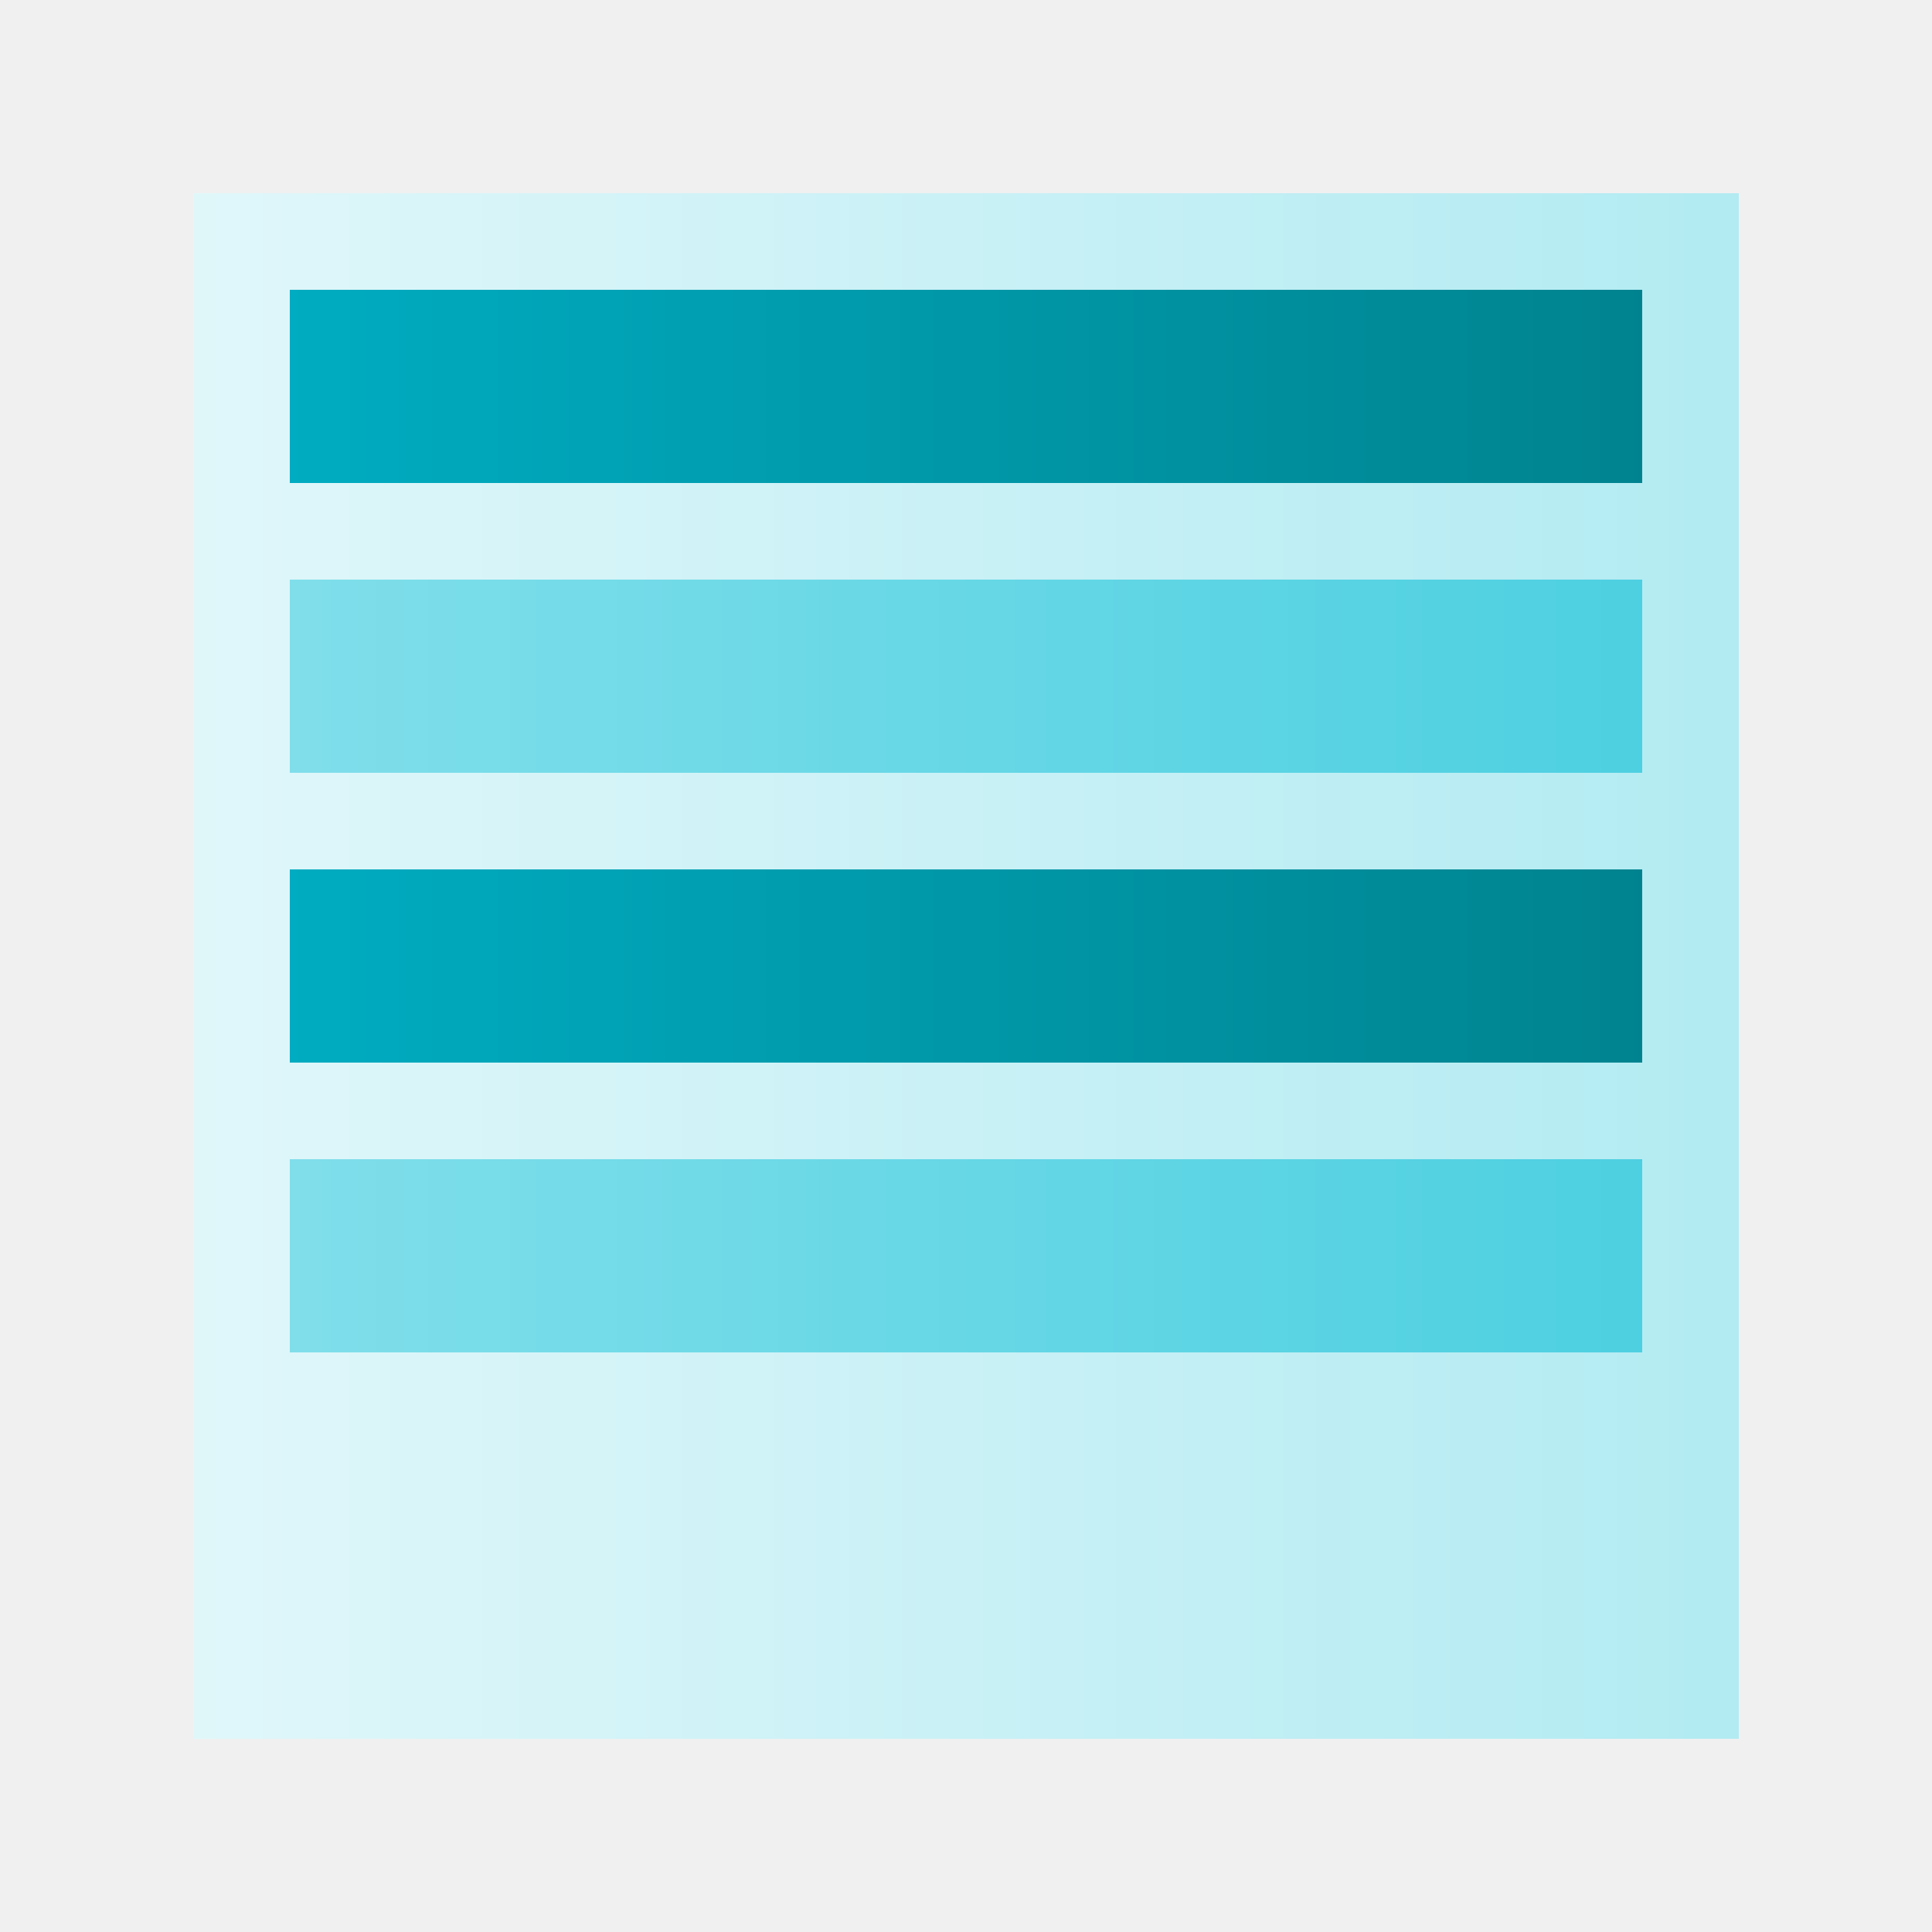
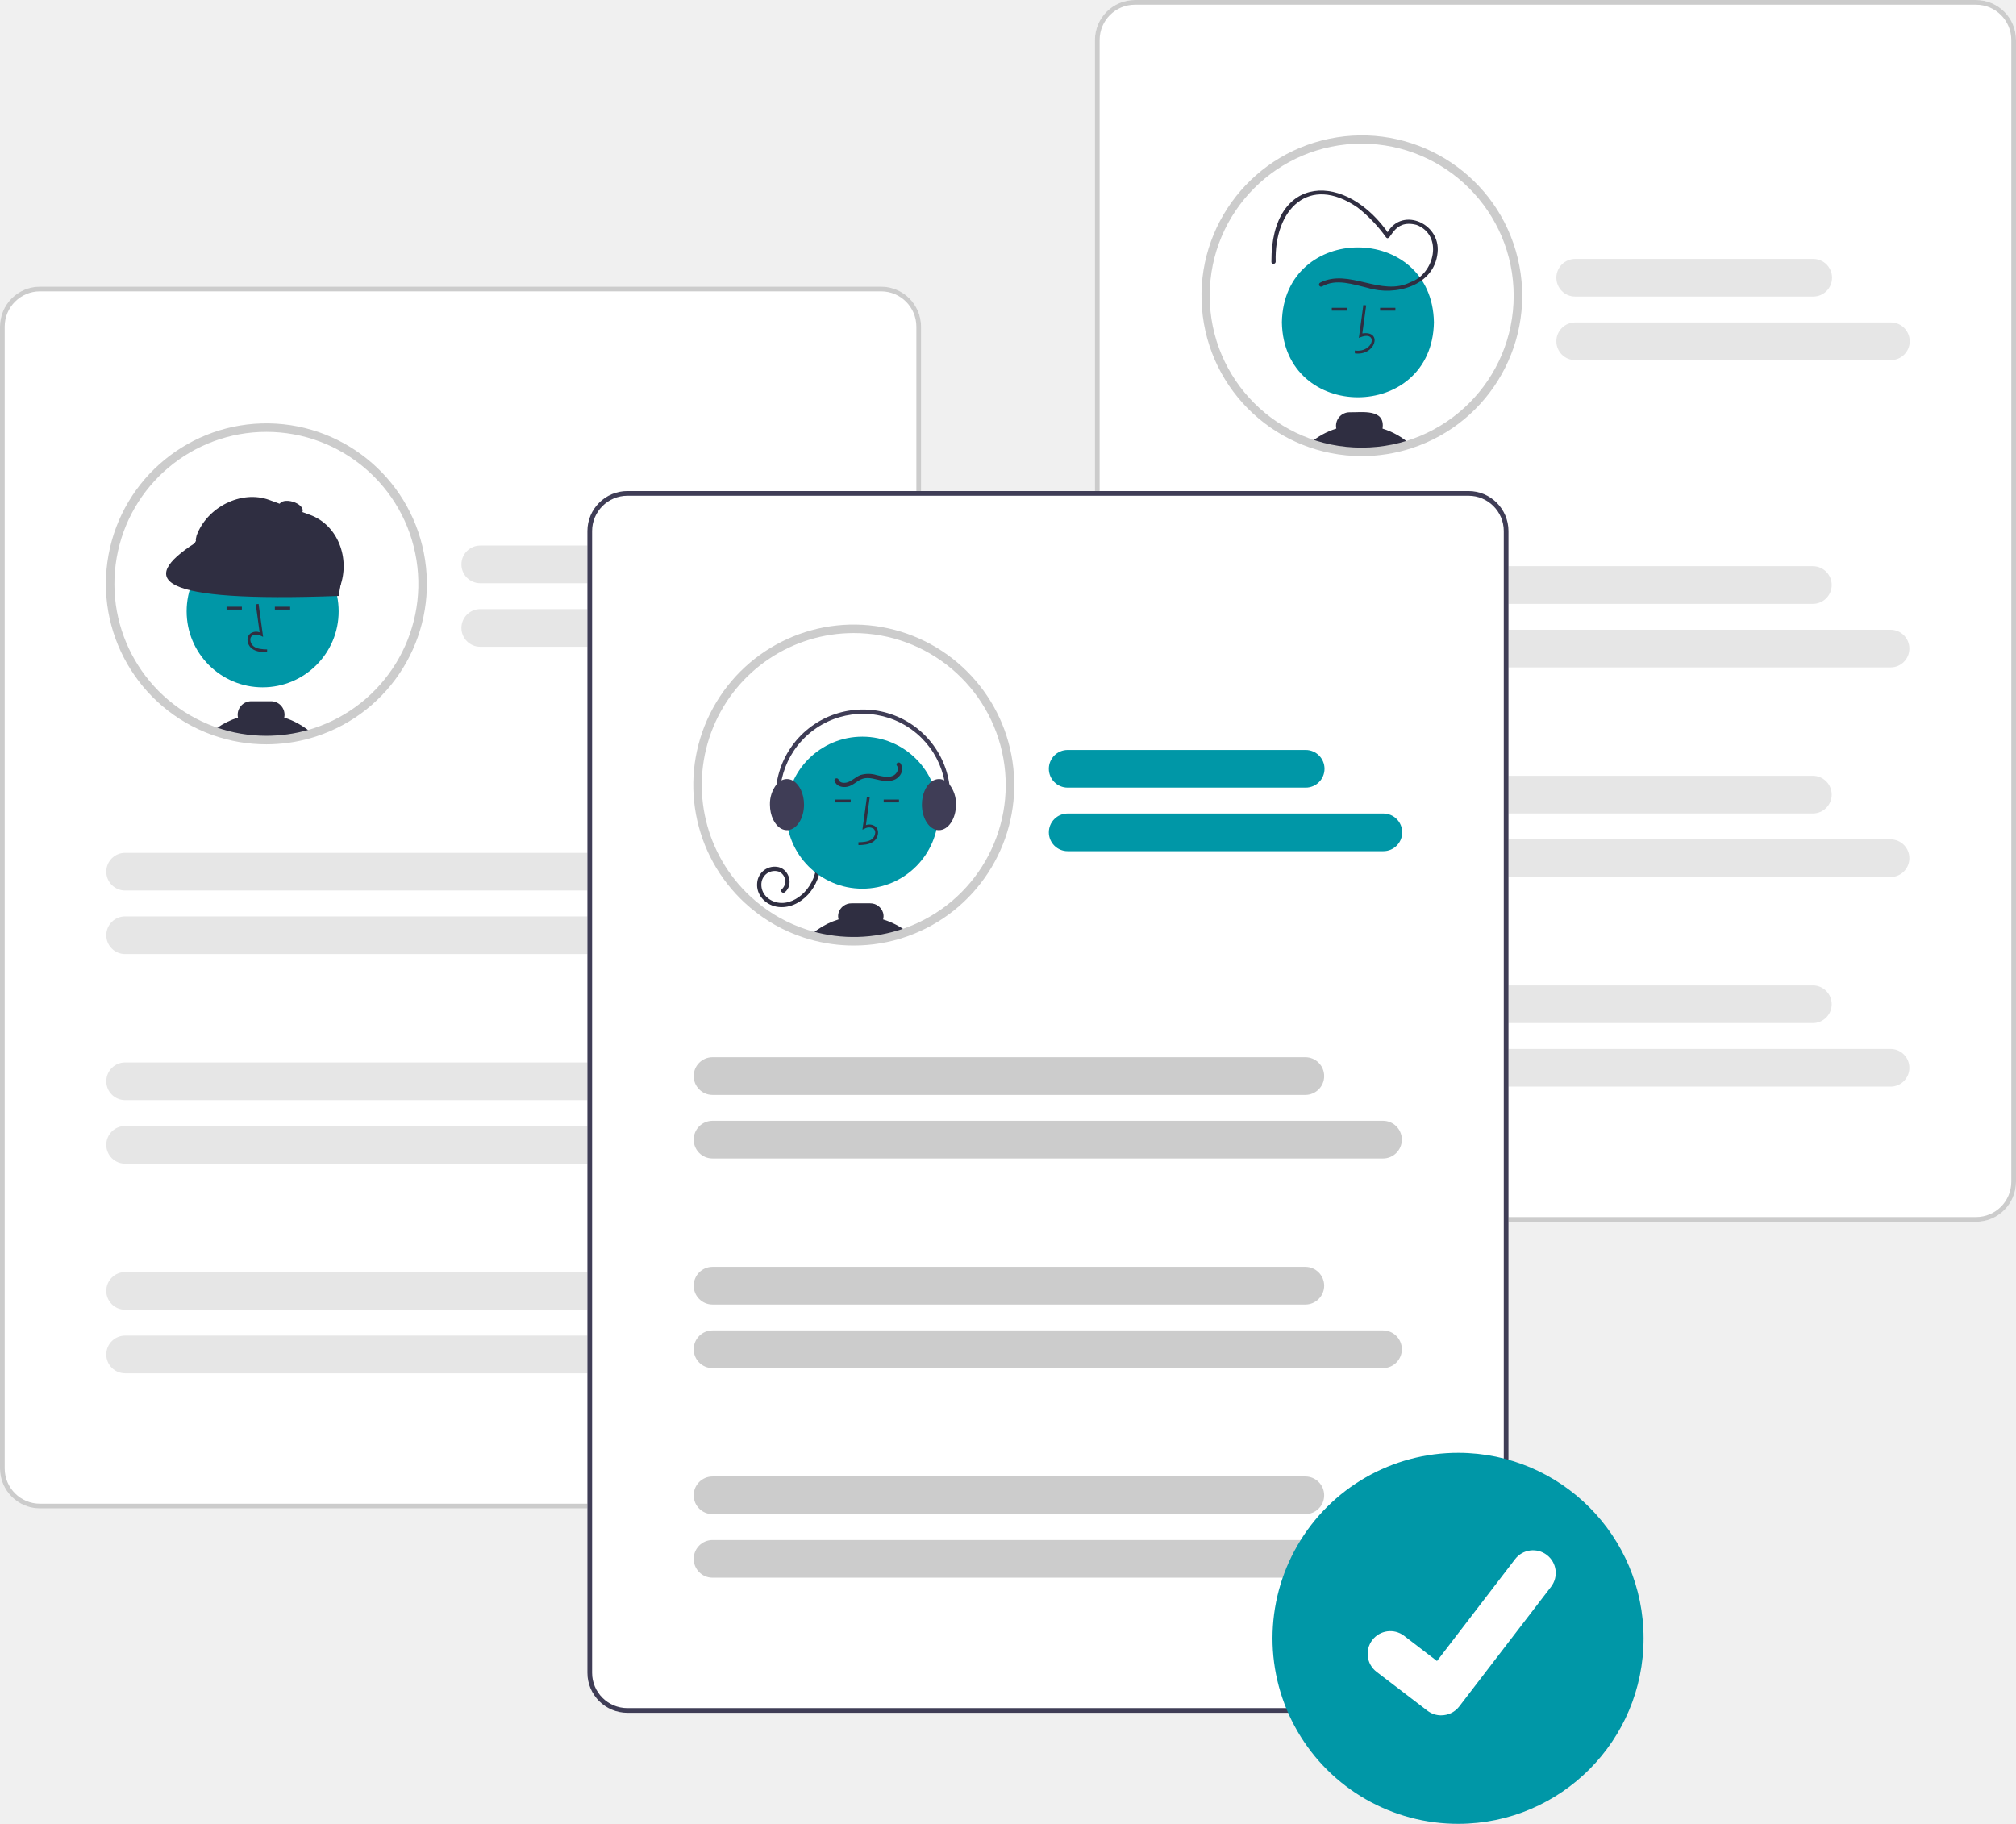
- <svg xmlns="http://www.w3.org/2000/svg" version="1.1" viewBox="0 0 100 100">
-   <defs>
-     <style>
-       .cls-1 {
-         fill: url(#grad1);
-       }
- 
-       .cls-2 {
-         fill: url(#grad2);
-       }
- 
-       .cls-3 {
-         fill: url(#grad3);
-       }
-     </style>
-     <linearGradient id="grad1" x1="0%" y1="0%" x2="100%" y2="0%">
-       <stop offset="0%" style="stop-color:#80deea;stop-opacity:1" />
-       <stop offset="100%" style="stop-color:#4dd0e1;stop-opacity:1" />
-     </linearGradient>
-     <linearGradient id="grad2" x1="0%" y1="0%" x2="100%" y2="0%">
-       <stop offset="0%" style="stop-color:#e0f7fa;stop-opacity:1" />
-       <stop offset="100%" style="stop-color:#b2ebf2;stop-opacity:1" />
-     </linearGradient>
-     <linearGradient id="grad3" x1="0%" y1="0%" x2="100%" y2="0%">
-       <stop offset="0%" style="stop-color:#00acc1;stop-opacity:1" />
-       <stop offset="100%" style="stop-color:#00838f;stop-opacity:1" />
-     </linearGradient>
-   </defs>
-   <g>
-     <g id="Layer_1">
-       <rect class="cls-2" x="10" y="10" width="80" height="80" />
-       <rect class="cls-3" x="15" y="15" width="70" height="10" />
-       <rect class="cls-1" x="15" y="30" width="70" height="10" />
-       <rect class="cls-3" x="15" y="45" width="70" height="10" />
-       <rect class="cls-1" x="15" y="60" width="70" height="10" />
-     </g>
-   </g>
+ <svg xmlns="http://www.w3.org/2000/svg" width="697.963" height="631.463" viewBox="0 0 697.963 631.463" role="img" artist="Katerina Limpitsouni" source="https://undraw.co/">
+   <path d="M556.072,656.52H264.848a13.845,13.845,0,0,1-13.829-13.829V247.342a13.845,13.845,0,0,1,13.829-13.829H556.072a13.845,13.845,0,0,1,13.829,13.829V642.691A13.845,13.845,0,0,1,556.072,656.52Z" transform="translate(-251.0186 -134.2684)" fill="#fff" />
+   <path d="M397.332,336.403a54.107,54.107,0,0,1-37.341,51.444c-.325.103-.649.207-.979.305-1.406.433-2.832.802-4.283,1.116a53.172,53.172,0,0,1-7.971,1.106q-1.748.118-3.516.118a53.995,53.995,0,0,1-17.884-3.029c-.167-.059-.334-.118-.497-.177a54.095,54.095,0,1,1,72.47-50.884Z" transform="translate(-251.0186 -134.2684)" fill="#fff" />
+   <circle cx="90.928" cy="211.655" r="26.317" fill="#0097a7" />
+   <path d="M343.482,360.103l.027-.983c-1.83-.051-3.443-.166-4.655-1.051a3.023,3.023,0,0,1-1.171-2.227,1.728,1.728,0,0,1,.567-1.423,2.979,2.979,0,0,1,3.043-.027l.814.373L340.547,343.361l-.974.134,1.327,9.7a3.472,3.472,0,0,0-3.284.473,2.69,2.69,0,0,0-.915,2.209,3.999,3.999,0,0,0,1.574,2.986C339.832,360,341.856,360.057,343.482,360.103Z" transform="translate(-251.0186 -134.2684)" fill="#2f2e41" />
+   <rect x="78.439" y="210.063" width="5.297" height="0.983" fill="#2f2e41" />
+   <rect x="95.158" y="210.063" width="5.297" height="0.983" fill="#2f2e41" />
+   <path d="M349.423,382.714a4.814,4.814,0,0,0,.108-.983,4.679,4.679,0,0,0-4.671-4.671h-6.884a4.676,4.676,0,0,0-4.671,4.671,4.543,4.543,0,0,0,.108.988,26.424,26.424,0,0,0-7.282,3.604c-.433.3-.861.624-1.269.964.162.059.329.118.497.177a53.995,53.995,0,0,0,17.884,3.029q1.77,0,3.516-.118a53.172,53.172,0,0,0,7.971-1.106c1.451-.315,2.877-.683,4.283-1.116A26.65,26.65,0,0,0,349.423,382.714Z" transform="translate(-251.0186 -134.2684)" fill="#2f2e41" />
+   <path d="M348.538,389.751a3.618,3.618,0,0,0-1.78.625,53.172,53.172,0,0,0,7.971-1.106Z" transform="translate(-251.0186 -134.2684)" fill="#2f2e41" />
+   <path d="M365.814,339.672,320.096,322.947a1.967,1.967,0,0,1-1.171-2.523l.155-.731c3.57-9.76,15.405-15.902,25.165-12.332l14.068,5.147c9.76,3.57,14.002,15.127,10.431,24.887l-.407,1.105A1.967,1.967,0,0,1,365.814,339.672Z" transform="translate(-251.0186 -134.2684)" fill="#2f2e41" />
+   <path d="M368.276,340.6c-63.721,2.351-69.289-5.655-49.874-18.245l4.119-7.579L369.727,331.986Z" transform="translate(-251.0186 -134.2684)" fill="#2f2e41" />
+   <ellipse cx="351.779" cy="310.104" rx="2.213" ry="4.18" transform="translate(-297.4833 423.4543) rotate(-73.26954)" fill="#2f2e41" />
+   <path d="M343.242,391.968a55.43,55.43,0,0,1-18.372-3.112l-.513-.183a55.565,55.565,0,1,1,36.089.577c-.349.111-.678.216-1.013.315-1.397.43-2.878.816-4.392,1.144a54.763,54.763,0,0,1-8.193,1.137C345.664,391.927,344.448,391.968,343.242,391.968Zm0-108.179a52.622,52.622,0,0,0-17.88,102.11l.487.174a52.474,52.474,0,0,0,17.392,2.945c1.14,0,2.289-.039,3.416-.115a51.87,51.87,0,0,0,7.758-1.076c1.432-.31,2.832-.675,4.161-1.084.329-.098.641-.198.954-.297A52.622,52.622,0,0,0,343.242,283.789Z" transform="translate(-251.0186 -134.2684)" fill="#ccc" />
+   <path d="M269.607,502.682" transform="translate(-251.0186 -134.2684)" fill="#f2f2f2" />
+   <path d="M556.072,656.52H264.848a13.845,13.845,0,0,1-13.829-13.829V247.342a13.845,13.845,0,0,1,13.829-13.829H556.072a13.845,13.845,0,0,1,13.829,13.829V642.691A13.845,13.845,0,0,1,556.072,656.52ZM264.848,235.14a12.216,12.216,0,0,0-12.202,12.202V642.691a12.216,12.216,0,0,0,12.202,12.202H556.072a12.216,12.216,0,0,0,12.202-12.202V247.342a12.216,12.216,0,0,0-12.202-12.202Z" transform="translate(-251.0186 -134.2684)" fill="#ccc" />
+   <path d="M499.695,336.193H417.288a6.519,6.519,0,0,1,0-13.039H499.695a6.519,6.519,0,1,1,0,13.039Z" transform="translate(-251.0186 -134.2684)" fill="#e6e6e6" />
+   <path d="M526.587,358.195H417.288a6.519,6.519,0,0,1,0-13.039h109.299a6.519,6.519,0,0,1,0,13.039Z" transform="translate(-251.0186 -134.2684)" fill="#e6e6e6" />
+   <path d="M499.575,442.585H294.333a6.519,6.519,0,1,1,0-13.039H499.575a6.519,6.519,0,0,1,0,13.039Z" transform="translate(-251.0186 -134.2684)" fill="#e6e6e6" />
+   <path d="M526.467,464.587H294.333a6.519,6.519,0,1,1,0-13.039H526.467a6.519,6.519,0,1,1,0,13.039Z" transform="translate(-251.0186 -134.2684)" fill="#e6e6e6" />
+   <path d="M499.575,515.158H294.333a6.519,6.519,0,1,1,0-13.039H499.575a6.519,6.519,0,0,1,0,13.039Z" transform="translate(-251.0186 -134.2684)" fill="#e6e6e6" />
+   <path d="M526.467,537.16H294.333a6.519,6.519,0,1,1,0-13.039H526.467a6.519,6.519,0,1,1,0,13.039Z" transform="translate(-251.0186 -134.2684)" fill="#e6e6e6" />
+   <path d="M499.575,587.731H294.333a6.519,6.519,0,1,1,0-13.039H499.575a6.519,6.519,0,0,1,0,13.039Z" transform="translate(-251.0186 -134.2684)" fill="#e6e6e6" />
+   <path d="M526.467,609.733H294.333a6.519,6.519,0,1,1,0-13.039H526.467a6.519,6.519,0,1,1,0,13.039Z" transform="translate(-251.0186 -134.2684)" fill="#e6e6e6" />
+   <path d="M935.152,557.276l-291.225 0a13.845,13.845,0,0,1-13.829-13.829l-0-395.35a13.845,13.845,0,0,1,13.829-13.829l291.225-0a13.845,13.845,0,0,1,13.829,13.829l0,395.35A13.845,13.845,0,0,1,935.152,557.276Z" transform="translate(-251.0186 -134.2684)" fill="#fff" />
+   <path d="M935.152,557.276l-291.225 0a13.845,13.845,0,0,1-13.829-13.829l-0-395.35a13.845,13.845,0,0,1,13.829-13.829l291.225-0a13.845,13.845,0,0,1,13.829,13.829l0,395.35A13.845,13.845,0,0,1,935.152,557.276ZM643.927,135.896a12.216,12.216,0,0,0-12.202,12.202l0,395.349a12.216,12.216,0,0,0,12.202,12.202l291.225-0A12.216,12.216,0,0,0,947.354,543.447l-0-395.35A12.216,12.216,0,0,0,935.152,135.895Z" transform="translate(-251.0186 -134.2684)" fill="#ccc" />
+   <path d="M776.548,236.62a54.09,54.09,0,1,1-54.09-54.09A54.107,54.107,0,0,1,776.548,236.62Z" transform="translate(-251.0186 -134.2684)" fill="#fff" />
+   <path d="M747.458,245.876c-.591,34.593-52.047,34.588-52.633-.001C695.415,211.282,746.872,211.288,747.458,245.876Z" transform="translate(-251.0186 -134.2684)" fill="#0097a7" />
+   <path d="M720.097,256.613l-.027-.983c6.778.905,8.238-7.496,1.402-4.355l1.56-11.403.974.133-1.327,9.7C729.876,248.633,727.214,257.596,720.097,256.613Z" transform="translate(-251.0186 -134.2684)" fill="#2f2e41" />
+   <rect x="477.806" y="106.573" width="5.297" height="0.983" fill="#2f2e41" />
+   <rect x="461.087" y="106.573" width="5.297" height="0.983" fill="#2f2e41" />
+   <path d="M729.672,282.67c1.033-6.968-7.125-5.591-11.442-5.66a4.68,4.68,0,0,0-4.563,5.655,25.588,25.588,0,0,0-9.092,5.016,54.324,54.324,0,0,0,34.632.384A25.457,25.457,0,0,0,729.672,282.67Z" transform="translate(-251.0186 -134.2684)" fill="#2f2e41" />
+   <path d="M708.769,233.429c4.877-2.819,10.792-.656,15.829.526,9.558,2.938,22.962-.741,24.124-12.127,1.21-10.589-13.276-16.491-17.906-5.952l1.348-.176c-15.016-22.315-41.135-21.469-40.963,9.211-.056.948,1.42.945,1.475-.001-.553-18.079,11.412-30.438,28.326-18.819a49.831,49.831,0,0,1,9.889,10.354c1.761,1.974,2.144-6.527,10.575-4.301,9.278,3.594,6.251,16.88-2.042,19.797-10.247,5.235-21.344-4.915-31.399.214a.738.738,0,0,0,.745,1.274Z" transform="translate(-251.0186 -134.2684)" fill="#2f2e41" />
+   <path d="M722.459,292.185a55.518,55.518,0,1,1,17.204-2.718A55.431,55.431,0,0,1,722.459,292.185Zm-0-108.179A52.622,52.622,0,1,0,775.073,236.62,52.674,52.674,0,0,0,722.459,184.006Z" transform="translate(-251.0186 -134.2684)" fill="#ccc" />
+   <path d="M878.774,236.949l-82.407 0a6.519,6.519,0,0,1,0-13.039l82.407-0a6.519,6.519,0,1,1,0,13.039Z" transform="translate(-251.0186 -134.2684)" fill="#e6e6e6" />
+   <path d="M905.667,258.951l-109.299 0a6.519,6.519,0,1,1,0-13.039l109.299-0a6.519,6.519,0,0,1,0,13.039Z" transform="translate(-251.0186 -134.2684)" fill="#e6e6e6" />
+   <path d="M878.655,343.34l-205.241 0a6.519,6.519,0,0,1,0-13.039l205.241-0a6.519,6.519,0,1,1,0,13.039Z" transform="translate(-251.0186 -134.2684)" fill="#e6e6e6" />
+   <path d="M905.547,365.343l-232.134 0a6.519,6.519,0,1,1,0-13.039l232.134-0a6.519,6.519,0,0,1,0,13.039Z" transform="translate(-251.0186 -134.2684)" fill="#e6e6e6" />
+   <path d="M878.655,415.913l-205.241 0a6.519,6.519,0,0,1,0-13.039l205.241-0a6.519,6.519,0,0,1,0,13.039Z" transform="translate(-251.0186 -134.2684)" fill="#e6e6e6" />
+   <path d="M905.547,437.916l-232.134 0a6.519,6.519,0,1,1,0-13.039l232.134-0a6.519,6.519,0,0,1,0,13.039Z" transform="translate(-251.0186 -134.2684)" fill="#e6e6e6" />
+   <path d="M878.655,488.486l-205.241 0a6.519,6.519,0,1,1,0-13.039l205.241-0a6.519,6.519,0,1,1,0,13.039Z" transform="translate(-251.0186 -134.2684)" fill="#e6e6e6" />
+   <path d="M905.547,510.489l-232.134 0a6.519,6.519,0,1,1,0-13.039l232.134-0a6.519,6.519,0,0,1,0,13.039Z" transform="translate(-251.0186 -134.2684)" fill="#e6e6e6" />
+   <path d="M759.441,727.293H468.217a13.845,13.845,0,0,1-13.829-13.829V318.114a13.845,13.845,0,0,1,13.829-13.829H759.441a13.845,13.845,0,0,1,13.829,13.829v395.349A13.845,13.845,0,0,1,759.441,727.293Z" transform="translate(-251.0186 -134.2684)" fill="#fff" />
+   <path d="M492.506,406.064a53.926,53.926,0,0,0,15.902,38.31c.423.418.856.836,1.293,1.244a54.014,54.014,0,0,0,8.586,6.545c.59.364,1.18.713,1.785,1.052a53.784,53.784,0,0,0,9.775,4.293c.585.192,1.18.374,1.775.541a54.313,54.313,0,0,0,32.857-.924c.206-.074.413-.148.615-.221a54.094,54.094,0,1,0-72.588-50.839Z" transform="translate(-251.0186 -134.2684)" fill="#fff" />
+   <path d="M535.173,432.575a16.761,16.761,0,0,1-4.329,11.347c-2.781,3.052-6.922,5.076-11.1,4.239-3.847-.771-6.974-4.134-6.584-8.202a6.076,6.076,0,0,1,7.507-5.456c3.655.948,5.111,6.216,2.066,8.688-.731.593-1.781-.444-1.043-1.043a3.684,3.684,0,0,0-1.039-6.107,4.63,4.63,0,0,0-6.03,4.094c-.241,3.429,2.386,6.012,5.608,6.62,3.485.658,6.941-1.126,9.302-3.588a15.221,15.221,0,0,0,4.167-10.593.738.738,0,0,1,1.475,0Z" transform="translate(-251.0186 -134.2684)" fill="#2f2e41" />
+   <circle cx="298.559" cy="281.368" r="26.317" fill="#0097a7" />
+   <path d="M548.231,426.866l-.027-.983c1.83-.051,3.443-.166,4.655-1.051a3.023,3.023,0,0,0,1.171-2.227,1.728,1.728,0,0,0-.567-1.423,2.979,2.979,0,0,0-3.043-.027l-.814.373,1.56-11.403.974.134-1.327,9.7a3.472,3.472,0,0,1,3.284.473,2.69,2.69,0,0,1,.915,2.209,3.999,3.999,0,0,1-1.574,2.986C551.881,426.763,549.857,426.82,548.231,426.866Z" transform="translate(-251.0186 -134.2684)" fill="#2f2e41" />
+   <rect x="305.94" y="276.826" width="5.297" height="0.983" fill="#2f2e41" />
+   <rect x="289.222" y="276.826" width="5.297" height="0.983" fill="#2f2e41" />
+   <path d="M531.622,458.049a54.313,54.313,0,0,0,32.857-.924c.206-.074.413-.148.615-.221a26.195,26.195,0,0,0-8.335-4.308,4.193,4.193,0,0,0-.01-2.311,4.651,4.651,0,0,0-4.499-3.265H545.838a4.635,4.635,0,0,0-4.489,3.26,4.211,4.211,0,0,0-.01,2.316,26.222,26.222,0,0,0-7.435,3.644q-.686.479-1.328,1.003C532.252,457.503,531.932,457.774,531.622,458.049Z" transform="translate(-251.0186 -134.2684)" fill="#2f2e41" />
+   <path d="M570.193,412.845c0,4.435,2.183,8.113,5.02,8.753a4.058,4.058,0,0,0,.88.098c3.25,0,5.901-3.968,5.901-8.851a10.869,10.869,0,0,0-2.272-6.973,5.694,5.694,0,0,0-1.736-1.411,4.114,4.114,0,0,0-1.893-.467,4.314,4.314,0,0,0-2.513.846C571.58,406.256,570.193,409.309,570.193,412.845Z" transform="translate(-251.0186 -134.2684)" fill="#3f3d56" />
+   <path d="M517.579,412.845c0,3.816,1.613,7.071,3.875,8.315a4.2,4.2,0,0,0,2.026.536,3.801,3.801,0,0,0,.472-.029c3.029-.359,5.429-4.175,5.429-8.822,0-3.722-1.539-6.914-3.713-8.217a4.217,4.217,0,0,0-2.188-.634,4.114,4.114,0,0,0-1.893.467,5.726,5.726,0,0,0-1.741,1.416A10.89,10.89,0,0,0,517.579,412.845Z" transform="translate(-251.0186 -134.2684)" fill="#3f3d56" />
+   <path d="M521.821,420.311a.738.738,0,0,0,.699-.974,28.765,28.765,0,1,1,55.411-3.233.738.738,0,0,0,1.443.304,30.241,30.241,0,1,0-58.252,3.4A.738.738,0,0,0,521.821,420.311Z" transform="translate(-251.0186 -134.2684)" fill="#3f3d56" />
+   <path d="M562.797,398.586a3.688,3.688,0,0,1-.57,4.566c-1.429,1.596-3.707,1.697-5.685,1.4-2.22-.332-4.574-1.372-6.822-.672-1.915.597-3.282,2.335-5.272,2.771-1.765.387-3.875-.125-4.494-2.006-.297-.904,1.127-1.291,1.422-.392.4,1.217,2.128,1.193,3.118.856,1.587-.54,2.81-1.854,4.369-2.482a9.56,9.56,0,0,1,5.706.016c1.764.397,3.795.986,5.553.244,1.301-.549,2.336-2.279,1.4-3.556-.562-.767.718-1.503,1.274-.745Z" transform="translate(-251.0186 -134.2684)" fill="#2f2e41" />
+   <path d="M546.595,461.629a55.462,55.462,0,0,1-15.382-2.163c-.588-.165-1.205-.353-1.825-.556a55.416,55.416,0,0,1-10.04-4.409c-.599-.336-1.2-.69-1.835-1.082a55.612,55.612,0,0,1-8.819-6.723c-.447-.417-.89-.845-1.322-1.272a55.56,55.56,0,1,1,58.227,12.866c-.203.074-.413.149-.623.224A55.436,55.436,0,0,1,546.595,461.629Zm0-108.179a52.617,52.617,0,0,0-37.146,89.88c.408.403.831.811,1.258,1.21a52.668,52.668,0,0,0,8.352,6.367c.602.371,1.169.705,1.734,1.022a52.446,52.446,0,0,0,9.509,4.176c.584.191,1.161.367,1.718.524a52.837,52.837,0,0,0,31.971-.896l.596-.215a52.621,52.621,0,0,0-17.992-102.068Z" transform="translate(-251.0186 -134.2684)" fill="#ccc" />
+   <path d="M759.441,727.293H468.217a13.845,13.845,0,0,1-13.829-13.829V318.114a13.845,13.845,0,0,1,13.829-13.829H759.441a13.845,13.845,0,0,1,13.829,13.829v395.349A13.845,13.845,0,0,1,759.441,727.293ZM468.217,305.912a12.216,12.216,0,0,0-12.202,12.202v395.349a12.216,12.216,0,0,0,12.202,12.202H759.441a12.216,12.216,0,0,0,12.202-12.202V318.114A12.216,12.216,0,0,0,759.441,305.912Z" transform="translate(-251.0186 -134.2684)" fill="#3f3d56" />
+   <path d="M703.064,406.965H620.657a6.519,6.519,0,1,1,0-13.039h82.407a6.519,6.519,0,1,1,0,13.039Z" transform="translate(-251.0186 -134.2684)" fill="#0097a7" />
+   <path d="M729.956,428.968H620.657a6.519,6.519,0,1,1,0-13.039h109.299a6.519,6.519,0,0,1,0,13.039Z" transform="translate(-251.0186 -134.2684)" fill="#0097a7" />
+   <path d="M702.944,513.357H497.702a6.519,6.519,0,0,1,0-13.039H702.944a6.519,6.519,0,0,1,0,13.039Z" transform="translate(-251.0186 -134.2684)" fill="#ccc" />
+   <path d="M729.836,535.36H497.702a6.519,6.519,0,0,1,0-13.039H729.836a6.519,6.519,0,0,1,0,13.039Z" transform="translate(-251.0186 -134.2684)" fill="#ccc" />
+   <path d="M702.944,585.93H497.702a6.519,6.519,0,0,1,0-13.039H702.944a6.519,6.519,0,0,1,0,13.039Z" transform="translate(-251.0186 -134.2684)" fill="#ccc" />
+   <path d="M729.836,607.933H497.702a6.519,6.519,0,0,1,0-13.039H729.836a6.519,6.519,0,0,1,0,13.039Z" transform="translate(-251.0186 -134.2684)" fill="#ccc" />
+   <path d="M702.944,658.503H497.702a6.519,6.519,0,0,1,0-13.039H702.944a6.519,6.519,0,0,1,0,13.039Z" transform="translate(-251.0186 -134.2684)" fill="#ccc" />
+   <path d="M729.836,680.506H497.702a6.519,6.519,0,0,1,0-13.039H729.836a6.519,6.519,0,1,1,0,13.039Z" transform="translate(-251.0186 -134.2684)" fill="#ccc" />
+   <path d="M756.062,637.268a64.232,64.232,0,1,0-0,128.463h0a64.232,64.232,0,0,0,0-128.463Z" transform="translate(-251.0186 -134.2684)" fill="#0097a7" />
+   <path id="ba2462e0-2d61-4715-874d-575d790dfdd0-6074" data-name="f276b720-7c73-4755-84a7-b208d54eb1fc" d="M749.968,728.176a7.796,7.796,0,0,1-4.69-1.559l-.084-.063-17.664-13.512a7.85,7.85,0,0,1,9.552-12.459l11.441,8.774,27.036-35.271A7.846,7.846,0,0,1,786.56,672.632l0.0 0.0.002.002-.168.233.172-.233a7.856,7.856,0,0,1,1.451,11.003L756.218,725.105a7.851,7.851,0,0,1-6.244,3.061Z" transform="translate(-251.0186 -134.2684)" fill="#fff" />
</svg>
